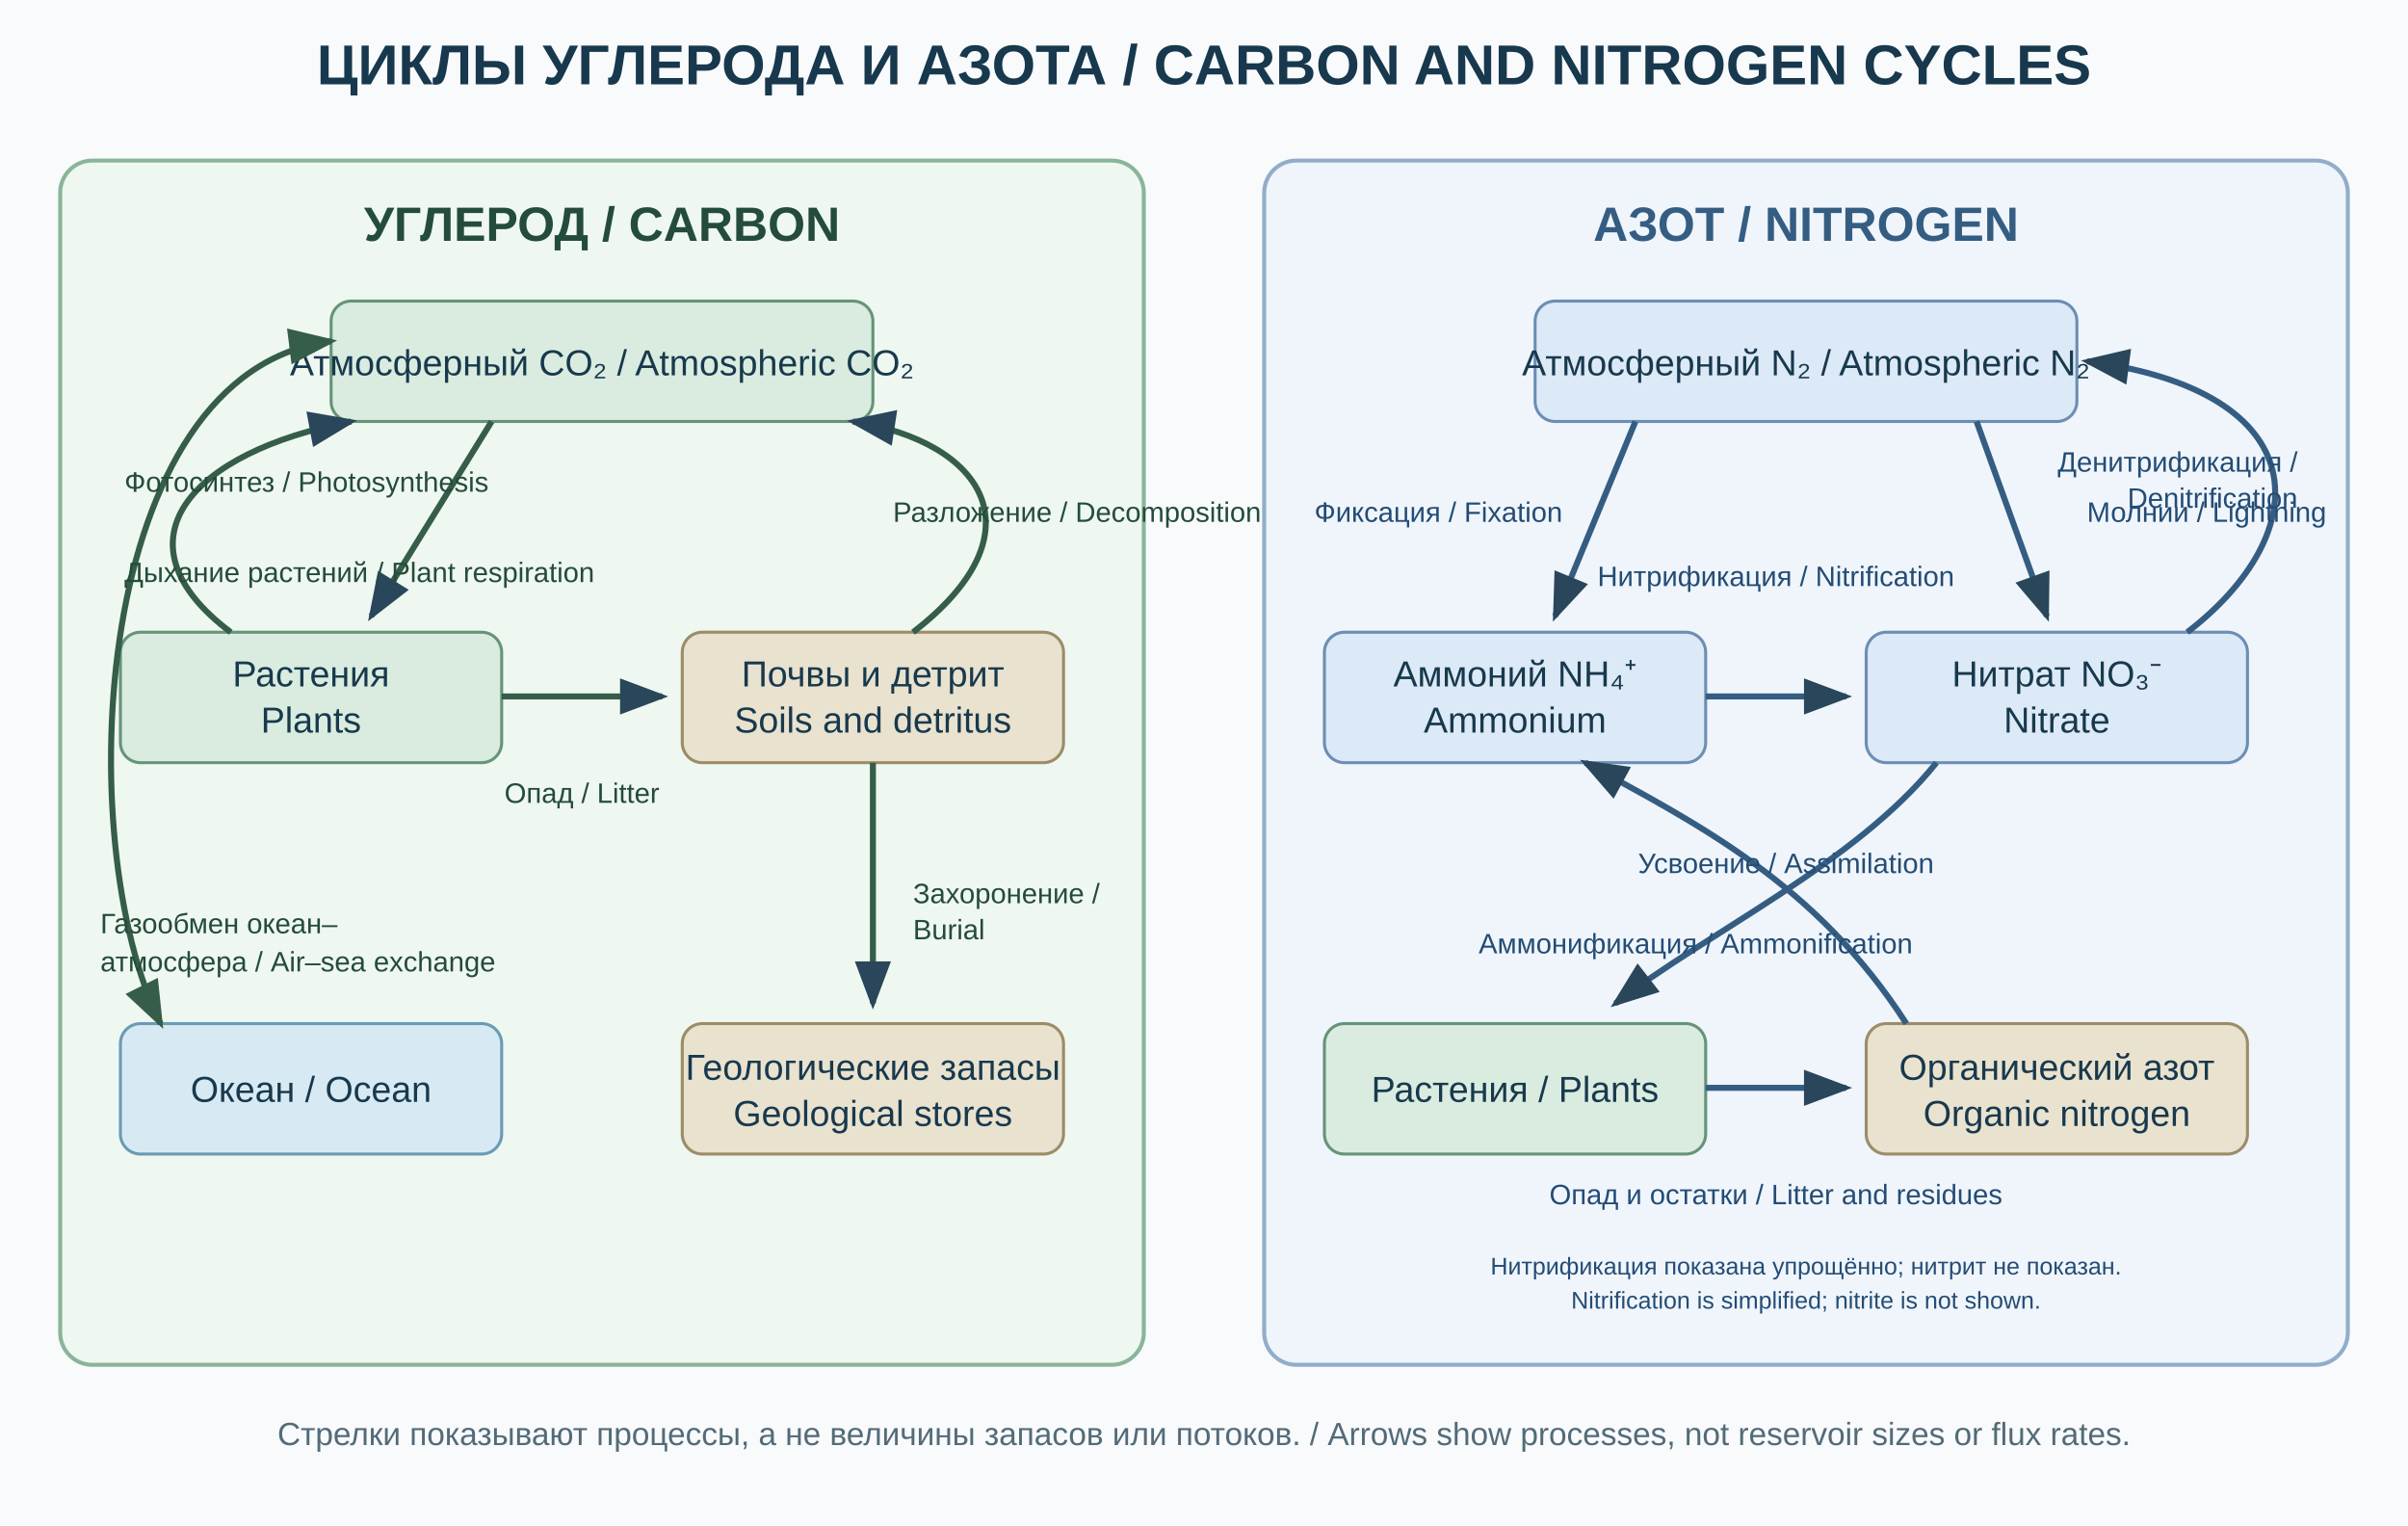
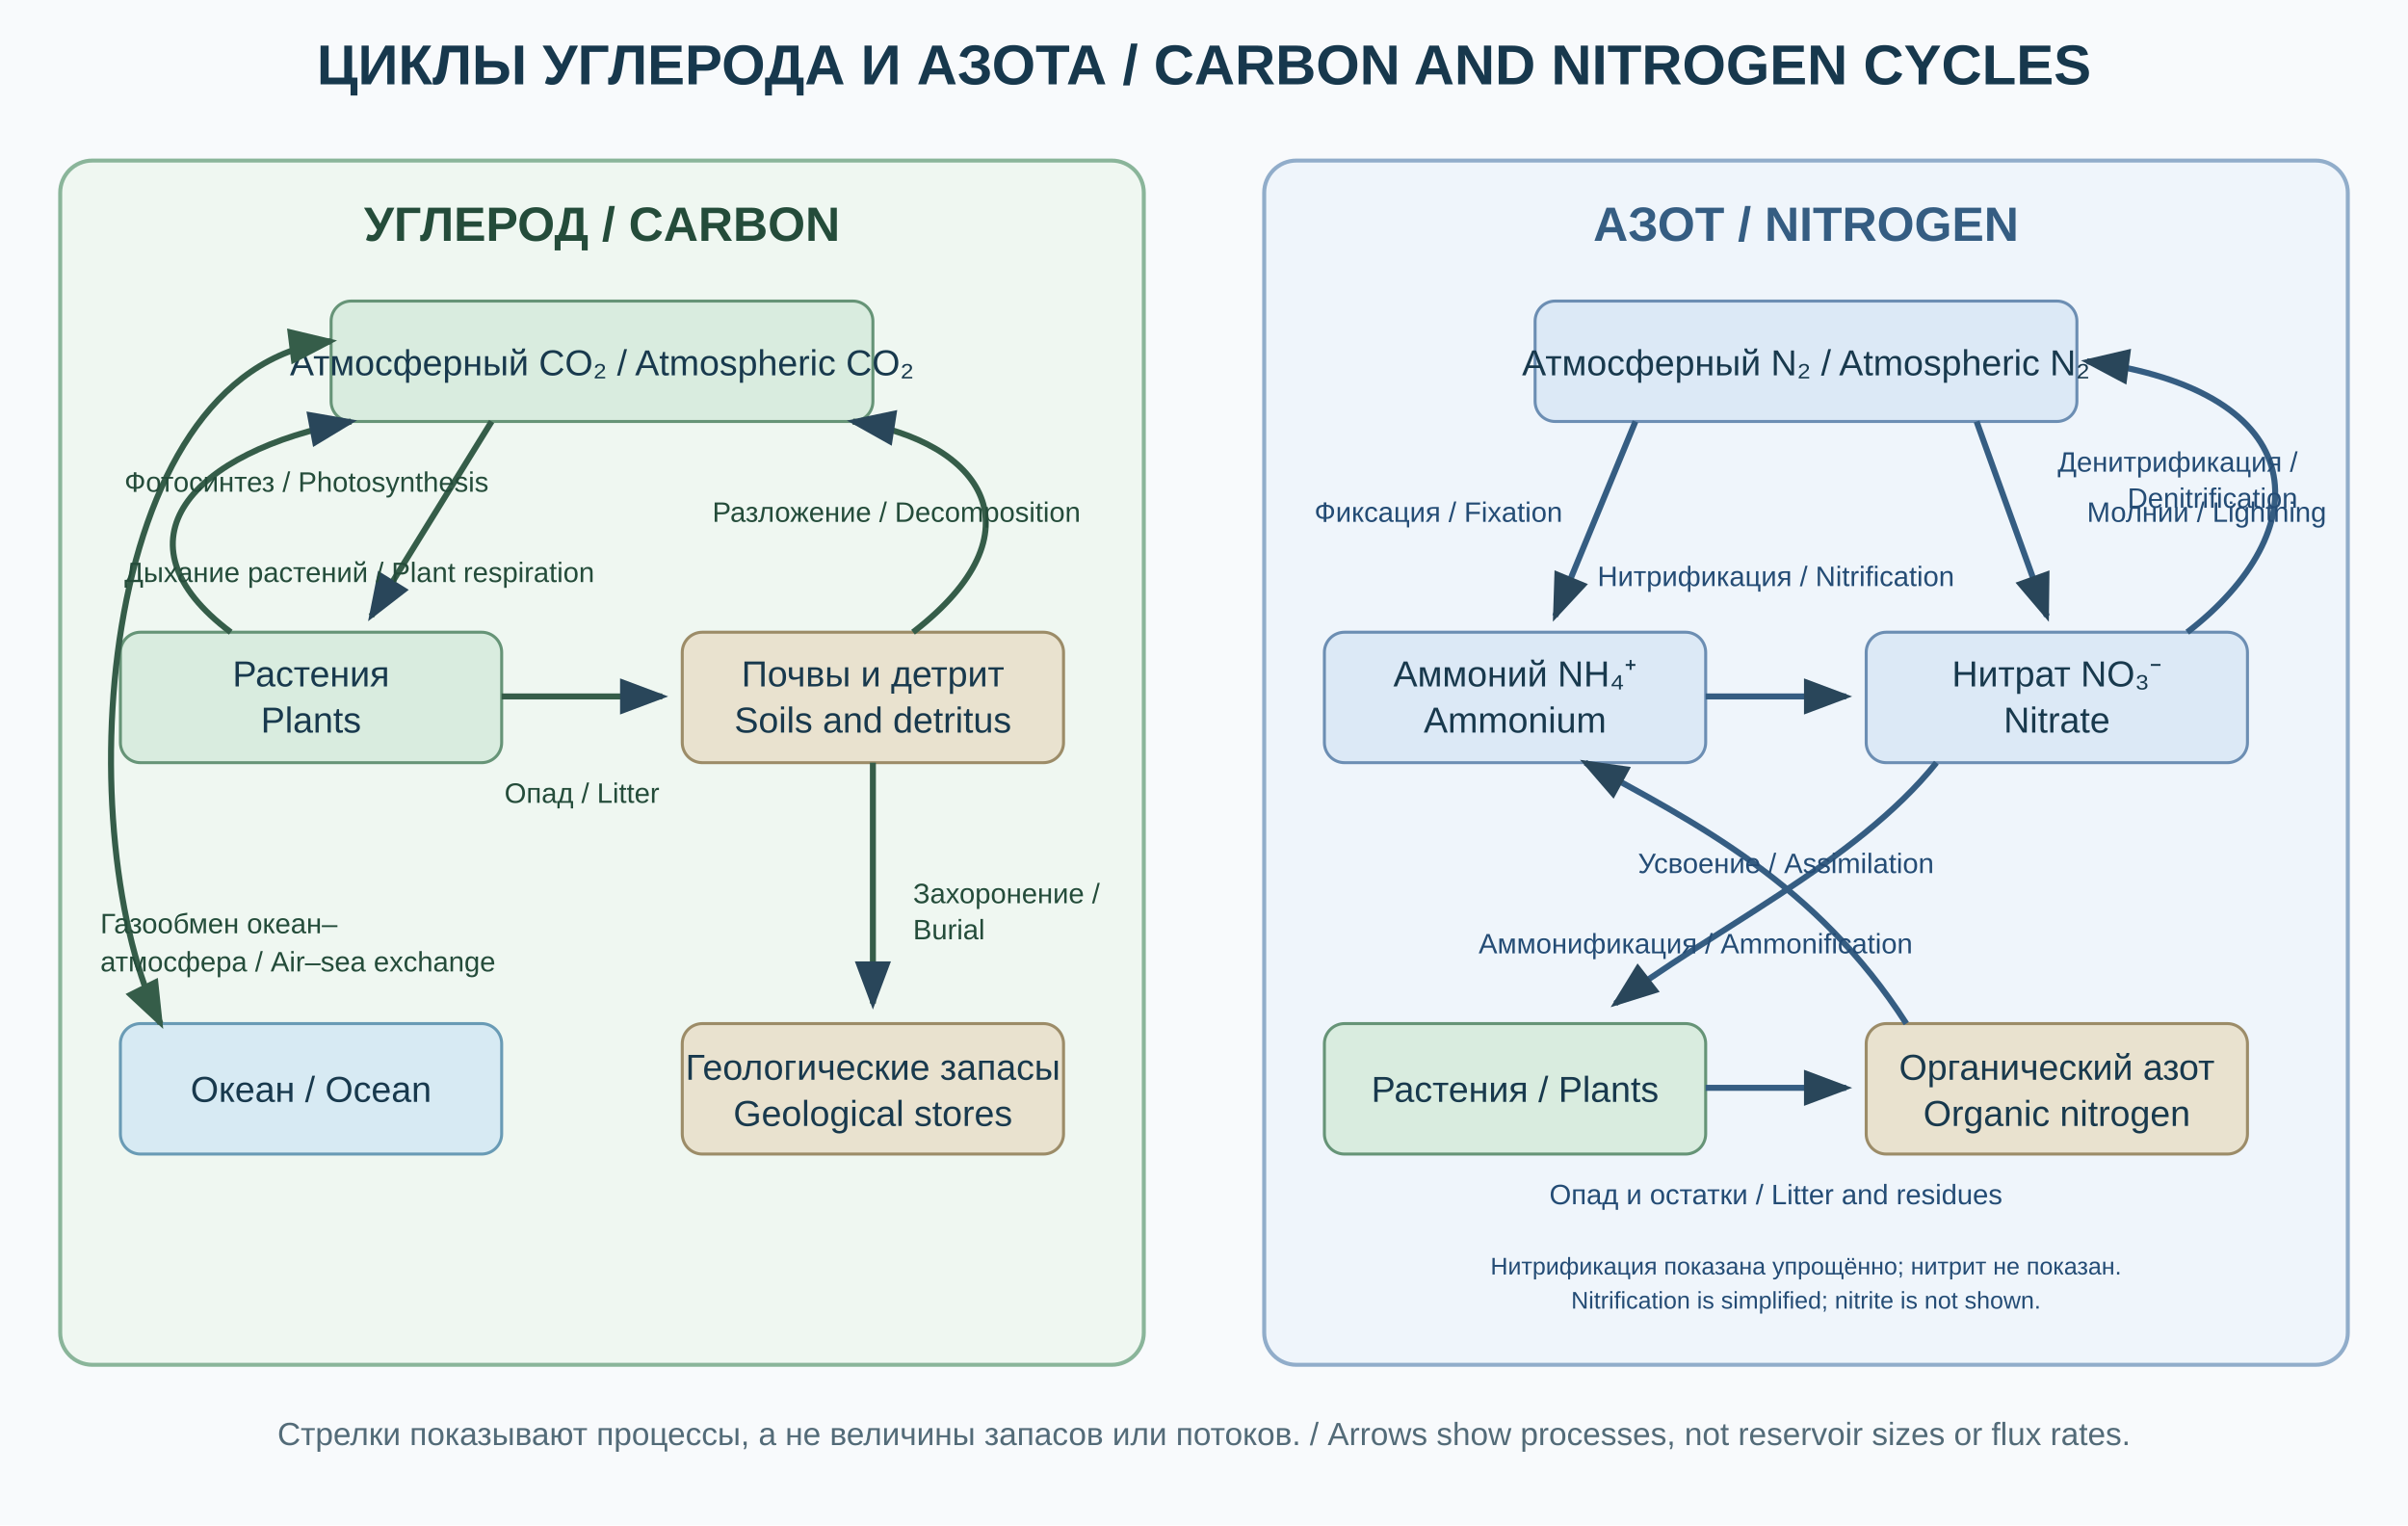
<svg xmlns="http://www.w3.org/2000/svg" viewBox="0 0 1200 760" role="img" aria-labelledby="title desc">
  <defs>
    <marker id="arrow" markerWidth="9" markerHeight="9" refX="7" refY="3" orient="auto">
      <path d="M0 0L8 3L0 6Z" fill="#29465a" />
    </marker>
    <marker id="both" markerWidth="9" markerHeight="9" refX="7" refY="3" orient="auto-start-reverse">
      <path d="M0 0L8 3L0 6Z" fill="#355d49" />
    </marker>
  </defs>
  <rect width="1200" height="760" fill="#f8fafc" />
  <text x="600" y="42" text-anchor="middle" font-family="Arial,sans-serif" font-size="28" font-weight="700" fill="#17384d">ЦИКЛЫ УГЛЕРОДА И АЗОТА / CARBON AND NITROGEN CYCLES</text>
  <rect x="30" y="80" width="540" height="600" rx="16" fill="#eff7f1" stroke="#8ab59a" stroke-width="2" />
  <rect x="630" y="80" width="540" height="600" rx="16" fill="#eff5fb" stroke="#91adca" stroke-width="2" />
  <text x="300" y="120" text-anchor="middle" font-family="Arial,sans-serif" font-size="24" font-weight="700" fill="#244c3a">УГЛЕРОД / CARBON</text>
  <text x="900" y="120" text-anchor="middle" font-family="Arial,sans-serif" font-size="24" font-weight="700" fill="#355d82">АЗОТ / NITROGEN</text>
  <g font-family="Arial,sans-serif" font-size="18" text-anchor="middle" fill="#18394d">
    <rect x="165" y="150" width="270" height="60" rx="10" fill="#d9ecdf" stroke="#669477" stroke-width="1.5" />
    <text x="300" y="187">Атмосферный CO₂ / Atmospheric CO₂</text>
    <rect x="60" y="315" width="190" height="65" rx="10" fill="#d9ecdf" stroke="#669477" stroke-width="1.5" />
    <text x="155" y="342">Растения</text>
    <text x="155" y="365">Plants</text>
    <rect x="340" y="315" width="190" height="65" rx="10" fill="#e9e2cf" stroke="#9c8c68" stroke-width="1.5" />
    <text x="435" y="342">Почвы и детрит</text>
    <text x="435" y="365">Soils and detritus</text>
    <rect x="60" y="510" width="190" height="65" rx="10" fill="#d7eaf3" stroke="#699bb5" stroke-width="1.5" />
    <text x="155" y="549">Океан / Ocean</text>
    <rect x="340" y="510" width="190" height="65" rx="10" fill="#e9e2cf" stroke="#9c8c68" stroke-width="1.5" />
    <text x="435" y="538">Геологические запасы</text>
    <text x="435" y="561">Geological stores</text>
  </g>
  <g fill="none" stroke="#355d49" stroke-width="3" marker-end="url(#arrow)">
    <path d="M245 210L185 307" />
    <path d="M115 315C55 270 95 225 175 210" />
    <path d="M250 347L330 347" />
    <path d="M455 315C520 265 490 220 425 210" />
    <path d="M435 380L435 500" />
  </g>
  <path d="M165 170C45 185 35 420 80 510" fill="none" stroke="#355d49" stroke-width="3" marker-start="url(#both)" marker-end="url(#both)" />
  <g font-family="Arial,sans-serif" font-size="14" fill="#244c3a">
    <text x="62" y="245">Фотосинтез / Photosynthesis</text>
    <text x="62" y="290">Дыхание растений / Plant respiration</text>
    <text x="290" y="400" text-anchor="middle">Опад / Litter</text>
-     <text x="445" y="260">Разложение / Decomposition</text>
+     <text x="355" y="260">Разложение / Decomposition</text>
    <text x="50" y="465">Газообмен океан–</text>
    <text x="50" y="484">атмосфера / Air–sea exchange</text>
    <text x="455" y="450">Захоронение /</text>
    <text x="455" y="468">Burial</text>
  </g>
  <g font-family="Arial,sans-serif" font-size="18" text-anchor="middle" fill="#18394d">
    <rect x="765" y="150" width="270" height="60" rx="10" fill="#dce9f6" stroke="#6c8eb3" stroke-width="1.5" />
    <text x="900" y="187">Атмосферный N₂ / Atmospheric N₂</text>
    <rect x="660" y="315" width="190" height="65" rx="10" fill="#dce9f6" stroke="#6c8eb3" stroke-width="1.5" />
    <text x="755" y="342">Аммоний NH₄⁺</text>
    <text x="755" y="365">Ammonium</text>
    <rect x="930" y="315" width="190" height="65" rx="10" fill="#dce9f6" stroke="#6c8eb3" stroke-width="1.5" />
    <text x="1025" y="342">Нитрат NO₃⁻</text>
    <text x="1025" y="365">Nitrate</text>
    <rect x="660" y="510" width="190" height="65" rx="10" fill="#d9ecdf" stroke="#669477" stroke-width="1.5" />
    <text x="755" y="549">Растения / Plants</text>
    <rect x="930" y="510" width="190" height="65" rx="10" fill="#e9e2cf" stroke="#9c8c68" stroke-width="1.5" />
    <text x="1025" y="538">Органический азот</text>
    <text x="1025" y="561">Organic nitrogen</text>
  </g>
  <g fill="none" stroke="#355d82" stroke-width="3" marker-end="url(#arrow)">
    <path d="M815 210L775 307" />
    <path d="M985 210L1020 307" />
    <path d="M850 347L920 347" />
    <path d="M965 380C925 430 850 465 805 500" />
    <path d="M850 542L920 542" />
    <path d="M950 510C905 440 845 410 790 380" />
    <path d="M1090 315C1155 265 1155 195 1040 180" />
  </g>
  <g font-family="Arial,sans-serif" font-size="14" fill="#244c75">
    <text x="655" y="260">Фиксация / Fixation</text>
    <text x="1040" y="260">Молнии / Lightning</text>
    <text x="885" y="292" text-anchor="middle">Нитрификация / Nitrification</text>
    <text x="890" y="435" text-anchor="middle">Усвоение / Assimilation</text>
    <text x="885" y="600" text-anchor="middle">Опад и остатки / Litter and residues</text>
    <text x="845" y="475" text-anchor="middle">Аммонификация / Ammonification</text>
    <text x="1145" y="235" text-anchor="end">Денитрификация /</text>
    <text x="1145" y="253" text-anchor="end">Denitrification</text>
    <text x="900" y="635" text-anchor="middle" font-size="12">Нитрификация показана упрощённо; нитрит не показан.</text>
    <text x="900" y="652" text-anchor="middle" font-size="12">Nitrification is simplified; nitrite is not shown.</text>
  </g>
  <text x="600" y="720" text-anchor="middle" font-family="Arial,sans-serif" font-size="16" fill="#536b78">Стрелки показывают процессы, а не величины запасов или потоков. / Arrows show processes, not reservoir sizes or flux rates.</text>
</svg>
